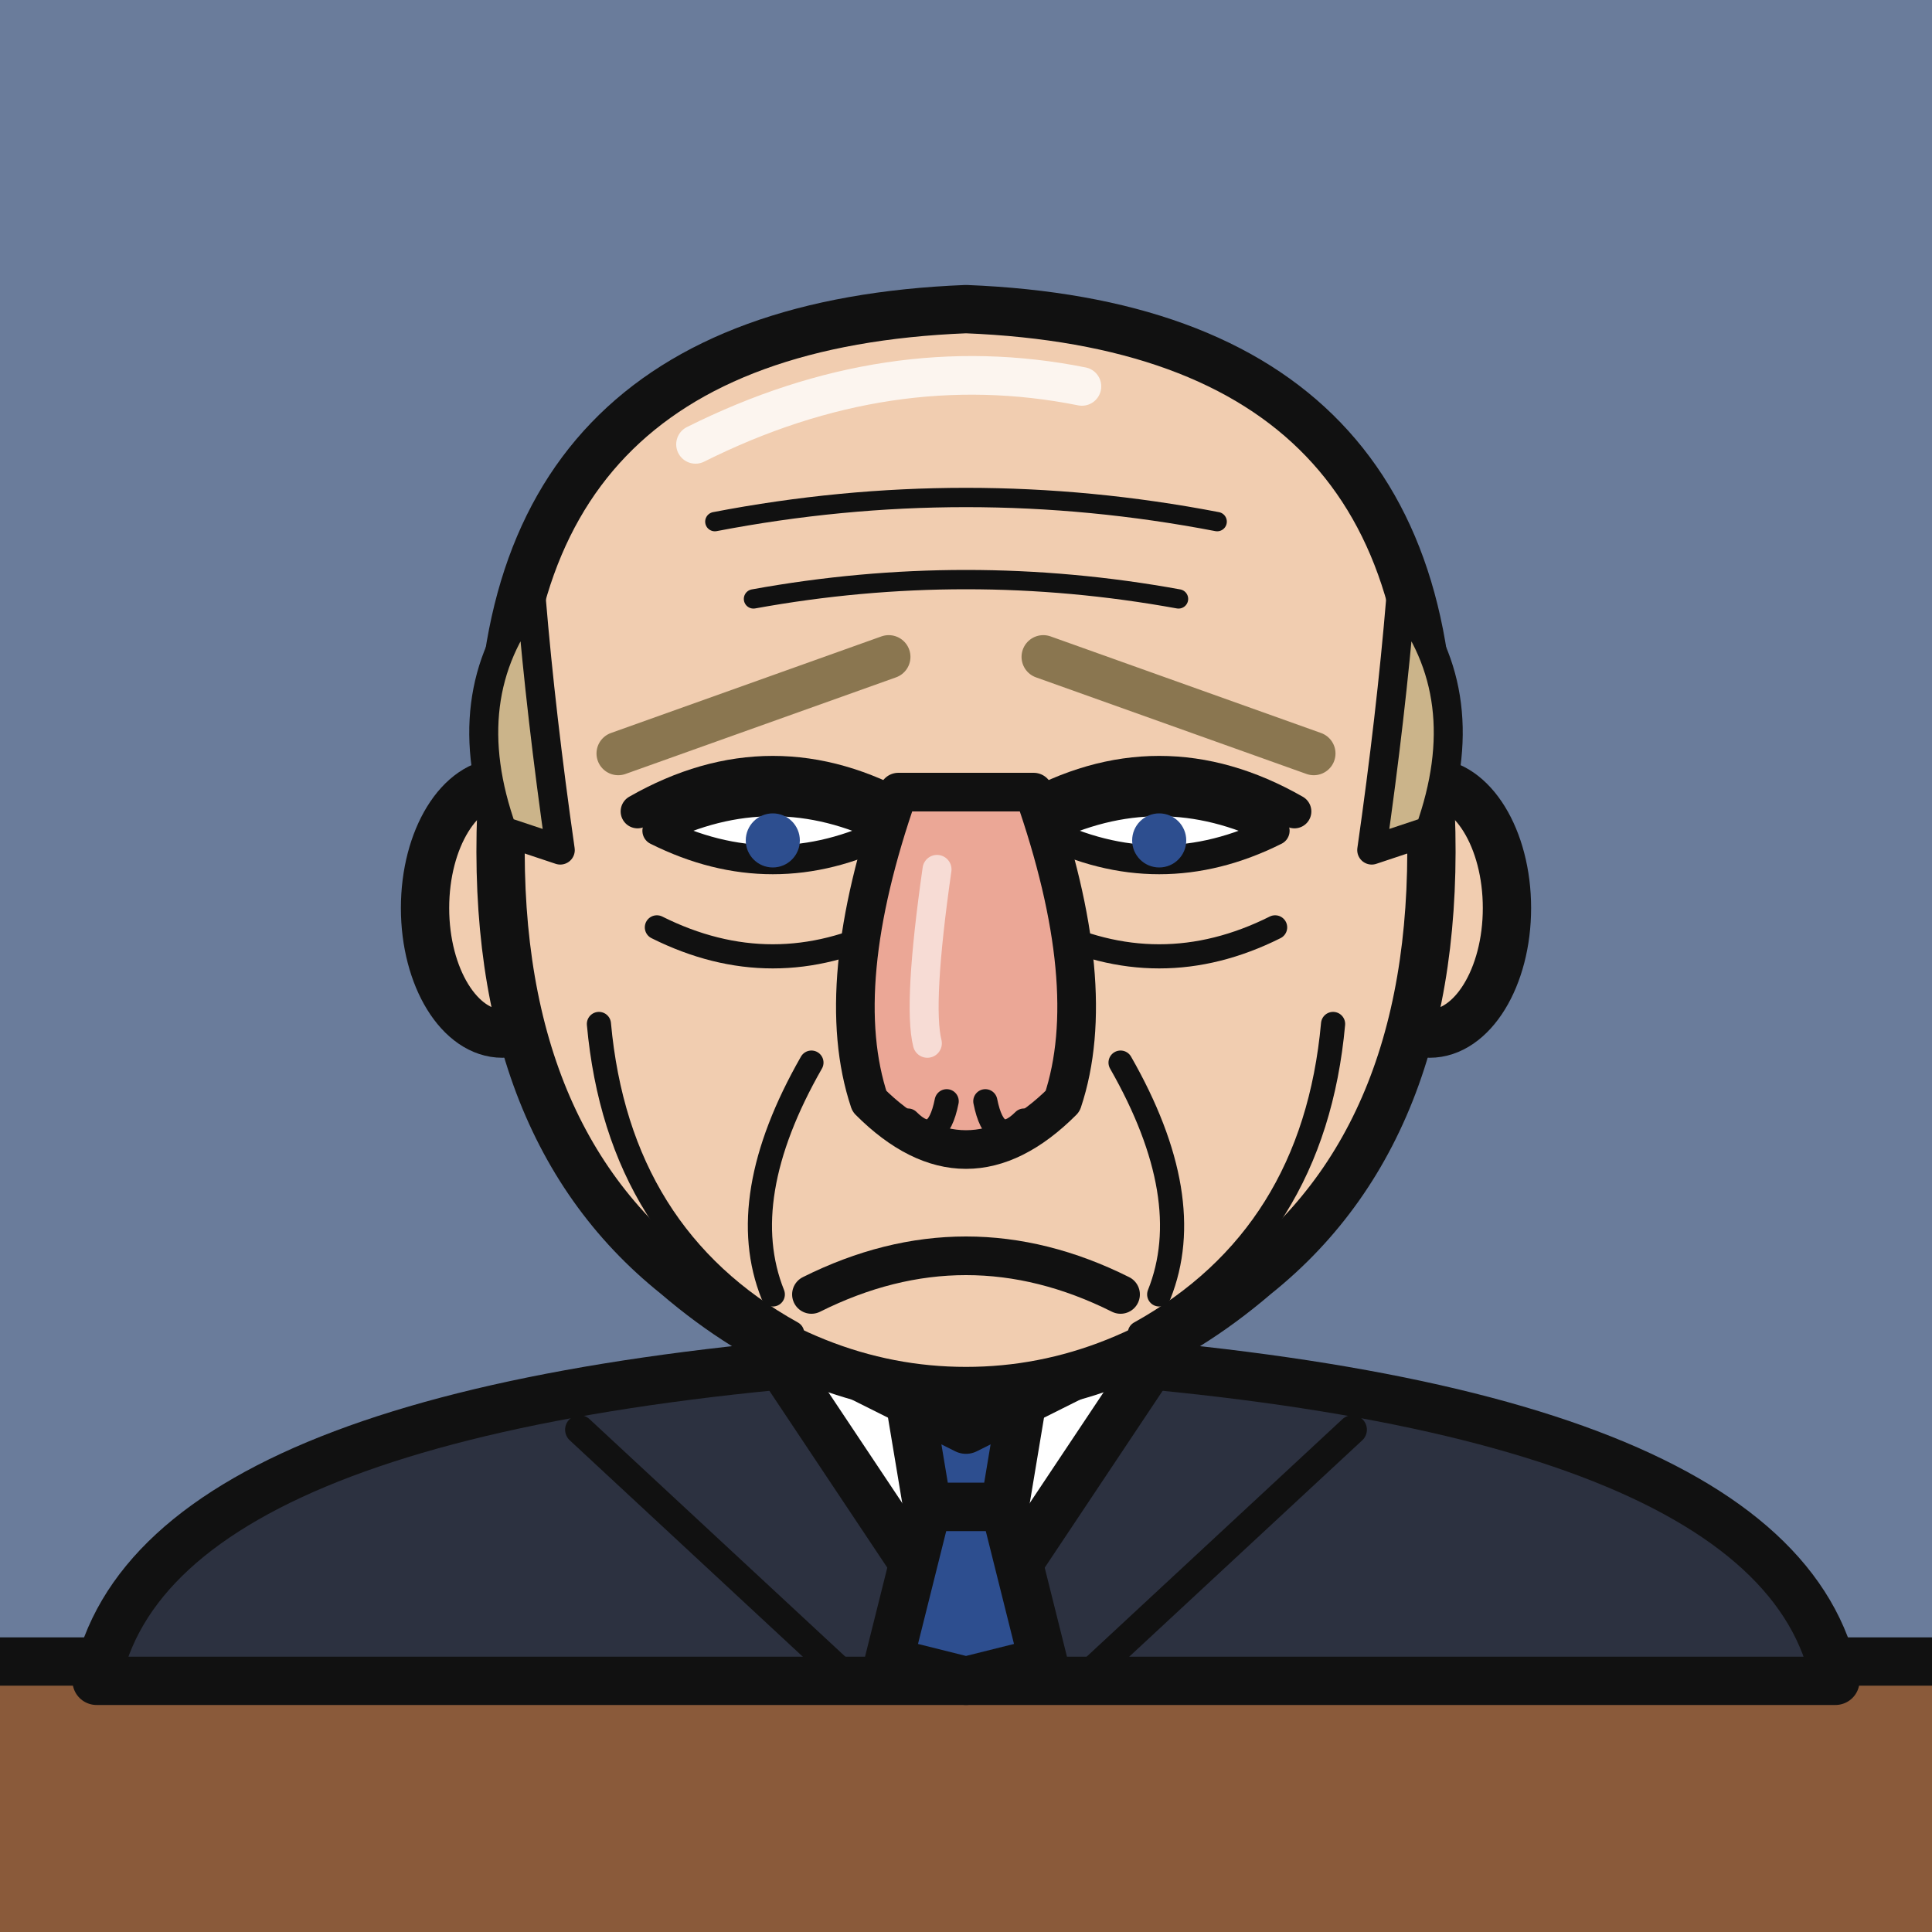
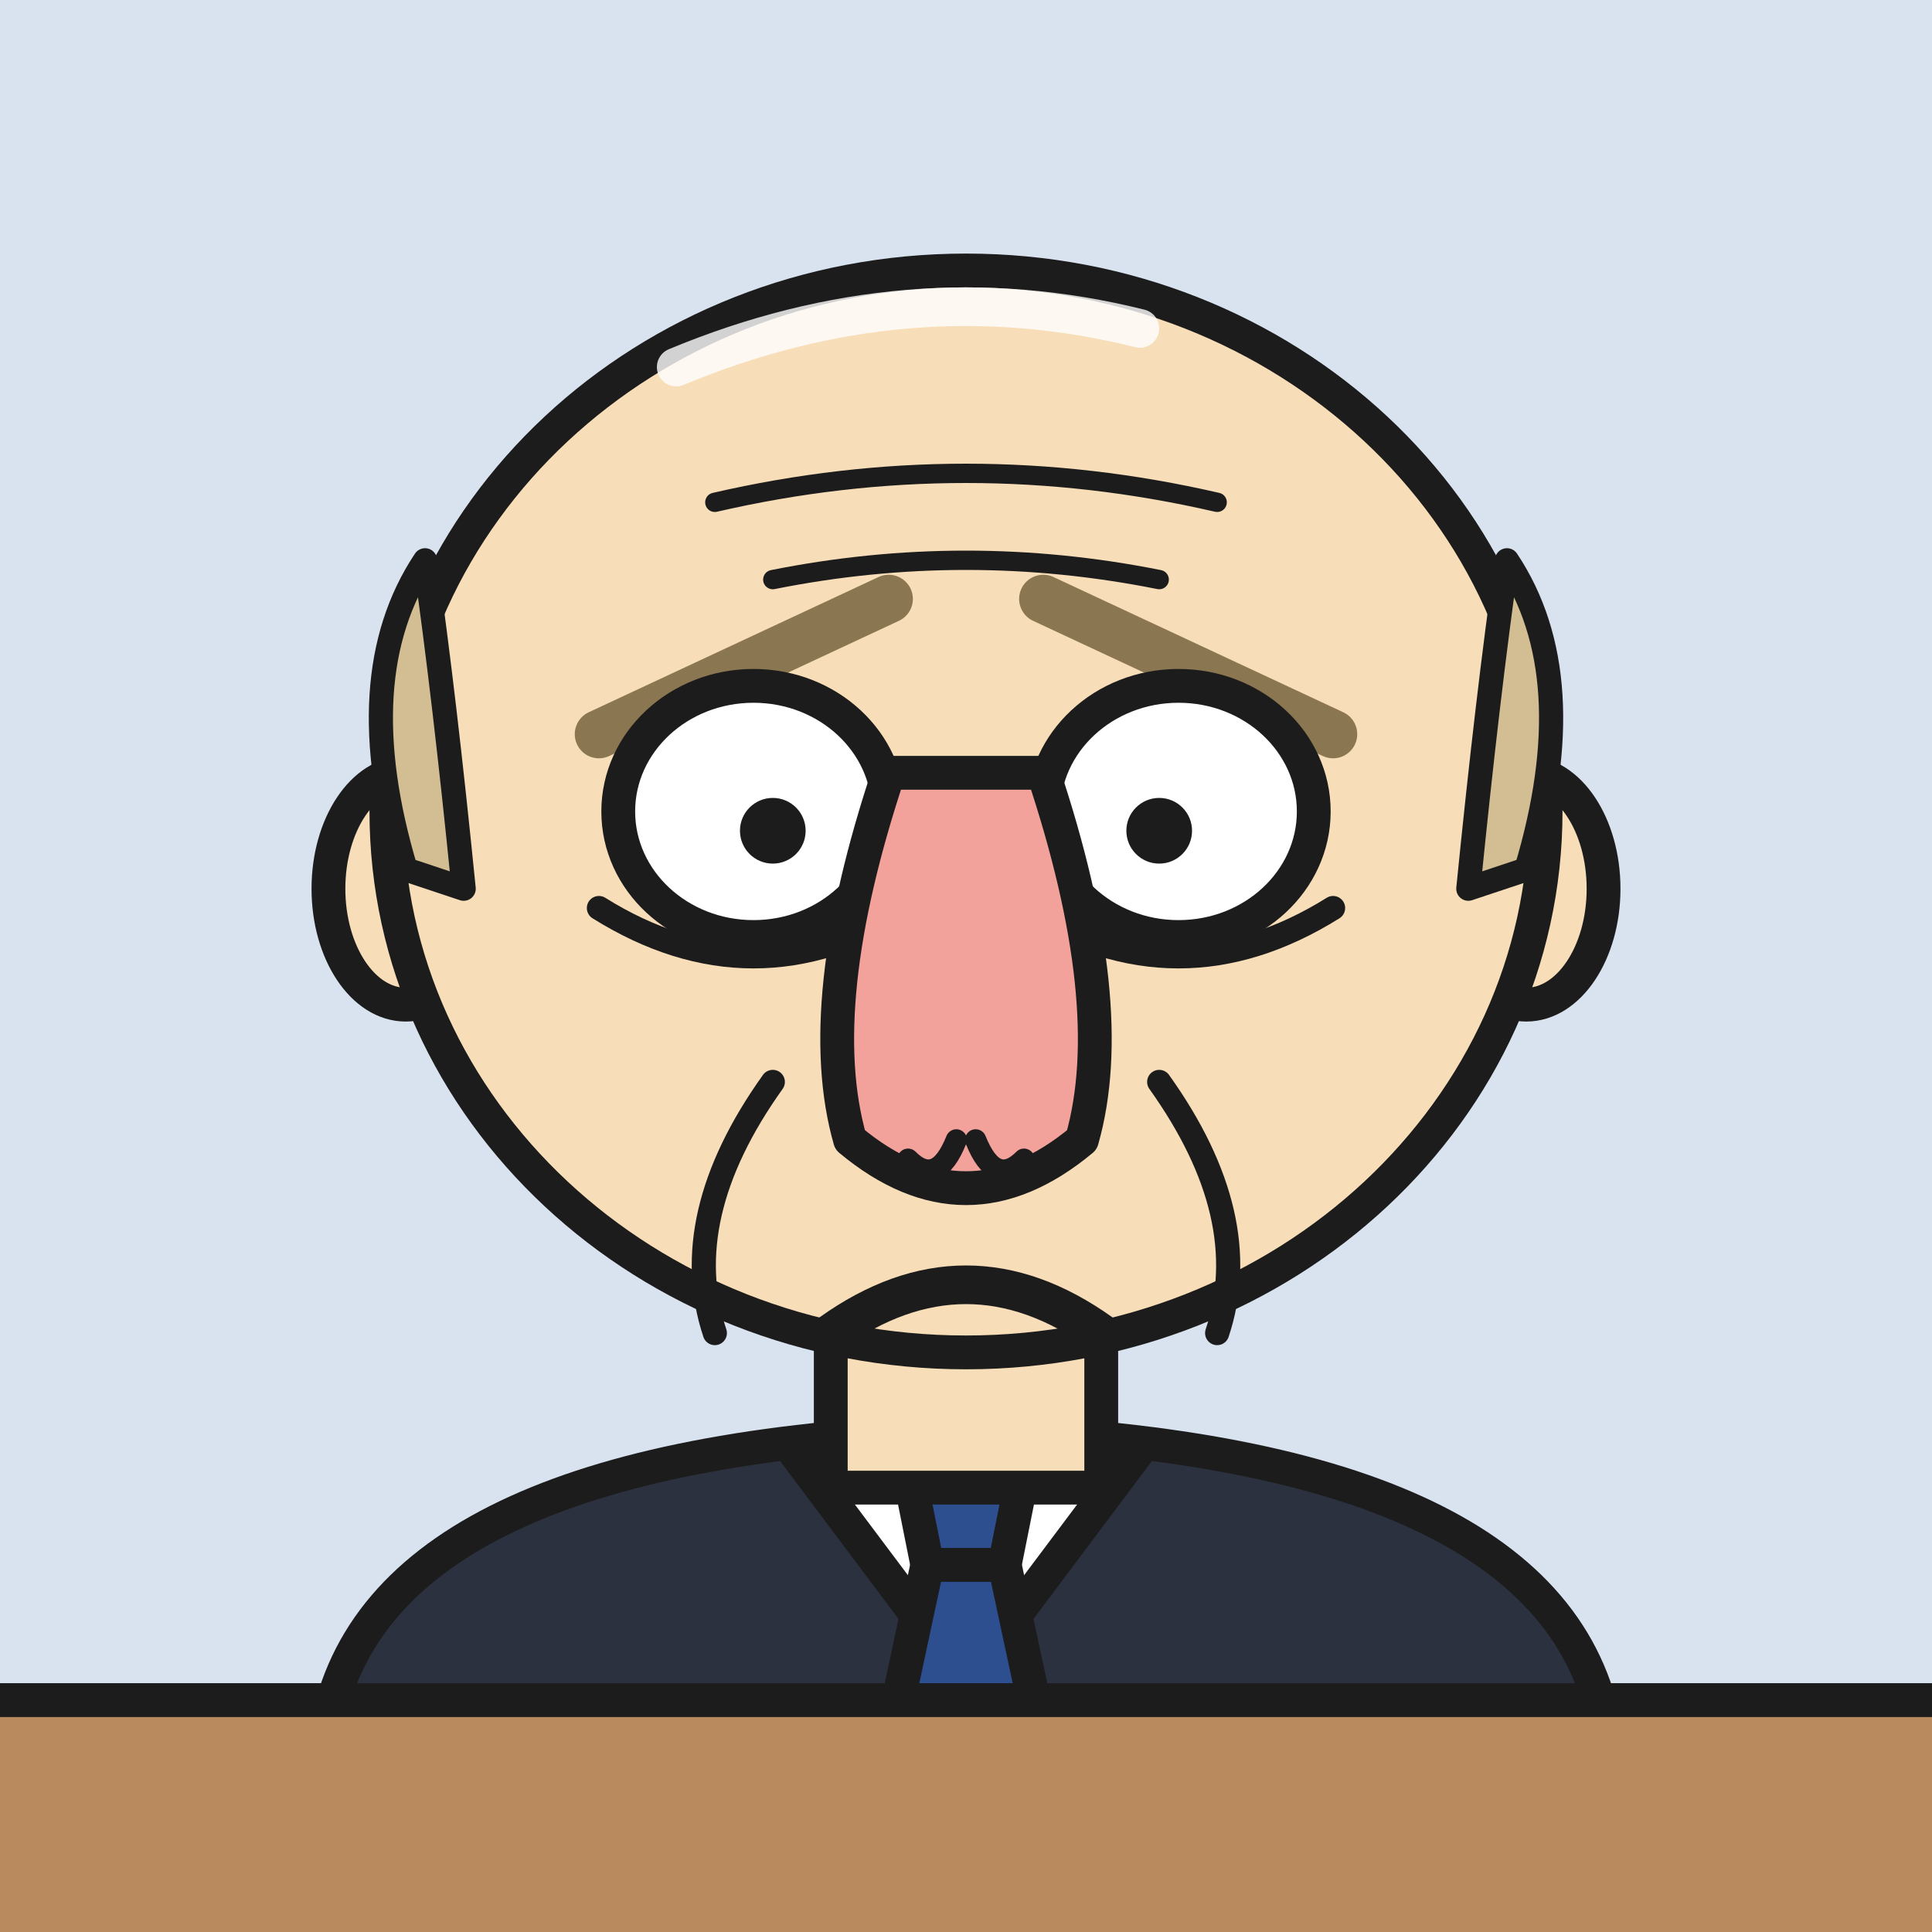
<svg xmlns="http://www.w3.org/2000/svg" viewBox="0 0 200 200" role="img" aria-label="Caricature of Vladimir Putin">
-   <rect width="200" height="200" fill="#6A7C9B" />
-   <g stroke="#111111" stroke-width="5" stroke-linejoin="round" stroke-linecap="round">
-     <rect x="-4" y="172" width="208" height="40" fill="#8A5A3A" />
-     <path d="M10 174 Q16 144 100 140 Q184 144 190 174 Z" fill="#2C3140" />
-     <path d="M80 140 L100 170 L120 140 Z" fill="#FFFFFF" />
-     <path d="M94 144 L106 144 L104 156 L96 156 Z" fill="#2D4E8F" />
-     <path d="M96 156 L104 156 L108 172 L100 174 L92 172 Z" fill="#2D4E8F" />
-     <path d="M60 148 L88 174 M140 148 L112 174" fill="none" stroke-width="3" />
-     <path d="M86 122 L114 122 L116 140 L100 148 L84 140 Z" fill="#F1CDB0" />
-     <ellipse cx="52" cy="94" rx="8" ry="13" fill="#F1CDB0" />
-     <ellipse cx="148" cy="94" rx="8" ry="13" fill="#F1CDB0" />
-     <path d="M52 82 Q50 34 100 32 Q150 34 148 82 Q150 116 130 132 Q116 144 100 144 Q84 144 70 132 Q50 116 52 82 Z" fill="#F1CDB0" />
-     <path d="M52 86 Q47 72 55 62 Q56 74 58 88 Z" fill="#CBB48A" stroke-width="3" />
-     <path d="M148 86 Q153 72 145 62 Q144 74 142 88 Z" fill="#CBB48A" stroke-width="3" />
-     <path d="M72 46 Q92 36 112 40" fill="none" stroke="#FFFFFF" stroke-width="4" opacity="0.8" />
-     <path d="M74 54 Q100 49 126 54 M78 62 Q100 58 122 62" fill="none" stroke-width="2" />
-     <path d="M64 78 L92 68" stroke="#8A7650" stroke-width="4.5" />
-     <path d="M108 68 L136 78" stroke="#8A7650" stroke-width="4.5" />
-     <path d="M68 86 Q80 80 92 86 Q80 92 68 86 Z" fill="#FFFFFF" stroke-width="3" />
-     <path d="M108 86 Q120 80 132 86 Q120 92 108 86 Z" fill="#FFFFFF" stroke-width="3" />
-     <circle cx="80" cy="87" r="2.8" fill="#2D4E8F" stroke="none" />
-     <circle cx="120" cy="87" r="2.8" fill="#2D4E8F" stroke="none" />
-     <path d="M66 84 Q80 76 94 84 M106 84 Q120 76 134 84" fill="none" stroke-width="3.5" />
-     <path d="M68 96 Q80 102 92 96 M108 96 Q120 102 132 96" fill="none" stroke-width="2.5" />
-     <path d="M93 82 Q86 102 90 114 Q100 124 110 114 Q114 102 107 82 Z" fill="#EBA796" stroke-width="4" />
-     <path d="M94 116 Q97 119 98 114 M102 114 Q103 119 106 116" fill="none" stroke-width="2.5" />
-     <path d="M97 90 Q95 104 96 108" fill="none" stroke="#FFFFFF" stroke-width="3" opacity="0.6" />
-     <path d="M84 110 Q76 124 80 134 M116 110 Q124 124 120 134" fill="none" stroke-width="2.5" />
-     <path d="M62 106 Q64 128 82 138 M138 106 Q136 128 118 138" fill="none" stroke-width="2.5" />
-     <path d="M84 134 Q100 126 116 134" fill="none" stroke-width="4" />
+   <rect width="200" height="200" fill="#D9E3EF" stroke="none" />
+   <g stroke="#1c1c1c" stroke-width="3.5" stroke-linejoin="round" stroke-linecap="round">
+     <rect x="-4" y="176" width="208" height="40" fill="#B98A5E" />
+     <path d="M34 178 Q40 150 100 148 Q160 150 166 178 Z" fill="#2C3140" />
+     <path d="M82 150 L100 174 L118 150 Z" fill="#FFFFFF" />
+     <path d="M94 152 L106 152 L104 162 L96 162 Z" fill="#2D4E8F" />
+     <path d="M96 162 L104 162 L107 176 L93 176 Z" fill="#2D4E8F" />
+     <rect x="-4" y="176" width="208" height="40" fill="#B98A5E" />
+     <path d="M86 128 L114 128 L114 154 L86 154 Z" fill="#F7DDB8" />
+     <ellipse cx="42" cy="92" rx="8" ry="12" fill="#F7DDB8" />
+     <ellipse cx="158" cy="92" rx="8" ry="12" fill="#F7DDB8" />
+     <ellipse cx="100" cy="84" rx="60" ry="56" fill="#F7DDB8" />
+     <path d="M42 90 Q36 70 44 58 Q46 72 48 92 Z" fill="#D2BE92" stroke-width="2.5" />
+     <path d="M158 90 Q164 70 156 58 Q154 72 152 92 Z" fill="#D2BE92" stroke-width="2.5" />
+     <path d="M70 38 Q94 28 118 34" fill="none" stroke="#FFFFFF" stroke-width="4" opacity="0.8" />
+     <path d="M74 52 Q100 46 126 52 M80 60 Q100 56 120 60" fill="none" stroke-width="2" />
+     <path d="M62 76 L92 62" stroke="#8A7650" stroke-width="5" />
+     <path d="M108 62 L138 76" stroke="#8A7650" stroke-width="5" />
+     <ellipse cx="78" cy="84" rx="14" ry="13" fill="#FFFFFF" />
+     <ellipse cx="122" cy="84" rx="14" ry="13" fill="#FFFFFF" />
+     <circle cx="80" cy="86" r="3.4" fill="#1c1c1c" stroke="none" />
+     <circle cx="120" cy="86" r="3.4" fill="#1c1c1c" stroke="none" />
+     <path d="M62 94 Q78 104 94 94 M106 94 Q122 104 138 94" fill="none" stroke-width="2.5" />
+     <path d="M92 80 Q84 104 88 118 Q100 128 112 118 Q116 104 108 80 Z" fill="#F2A29B" />
+     <path d="M94 120 Q97 123 99 118 M101 118 Q103 123 106 120" fill="none" stroke-width="2.2" />
+     <path d="M80 112 Q70 126 74 138 M120 112 Q130 126 126 138" fill="none" stroke-width="2.5" />
+     <path d="M86 138 Q100 128 114 138" fill="none" stroke-width="4" />
  </g>
</svg>
